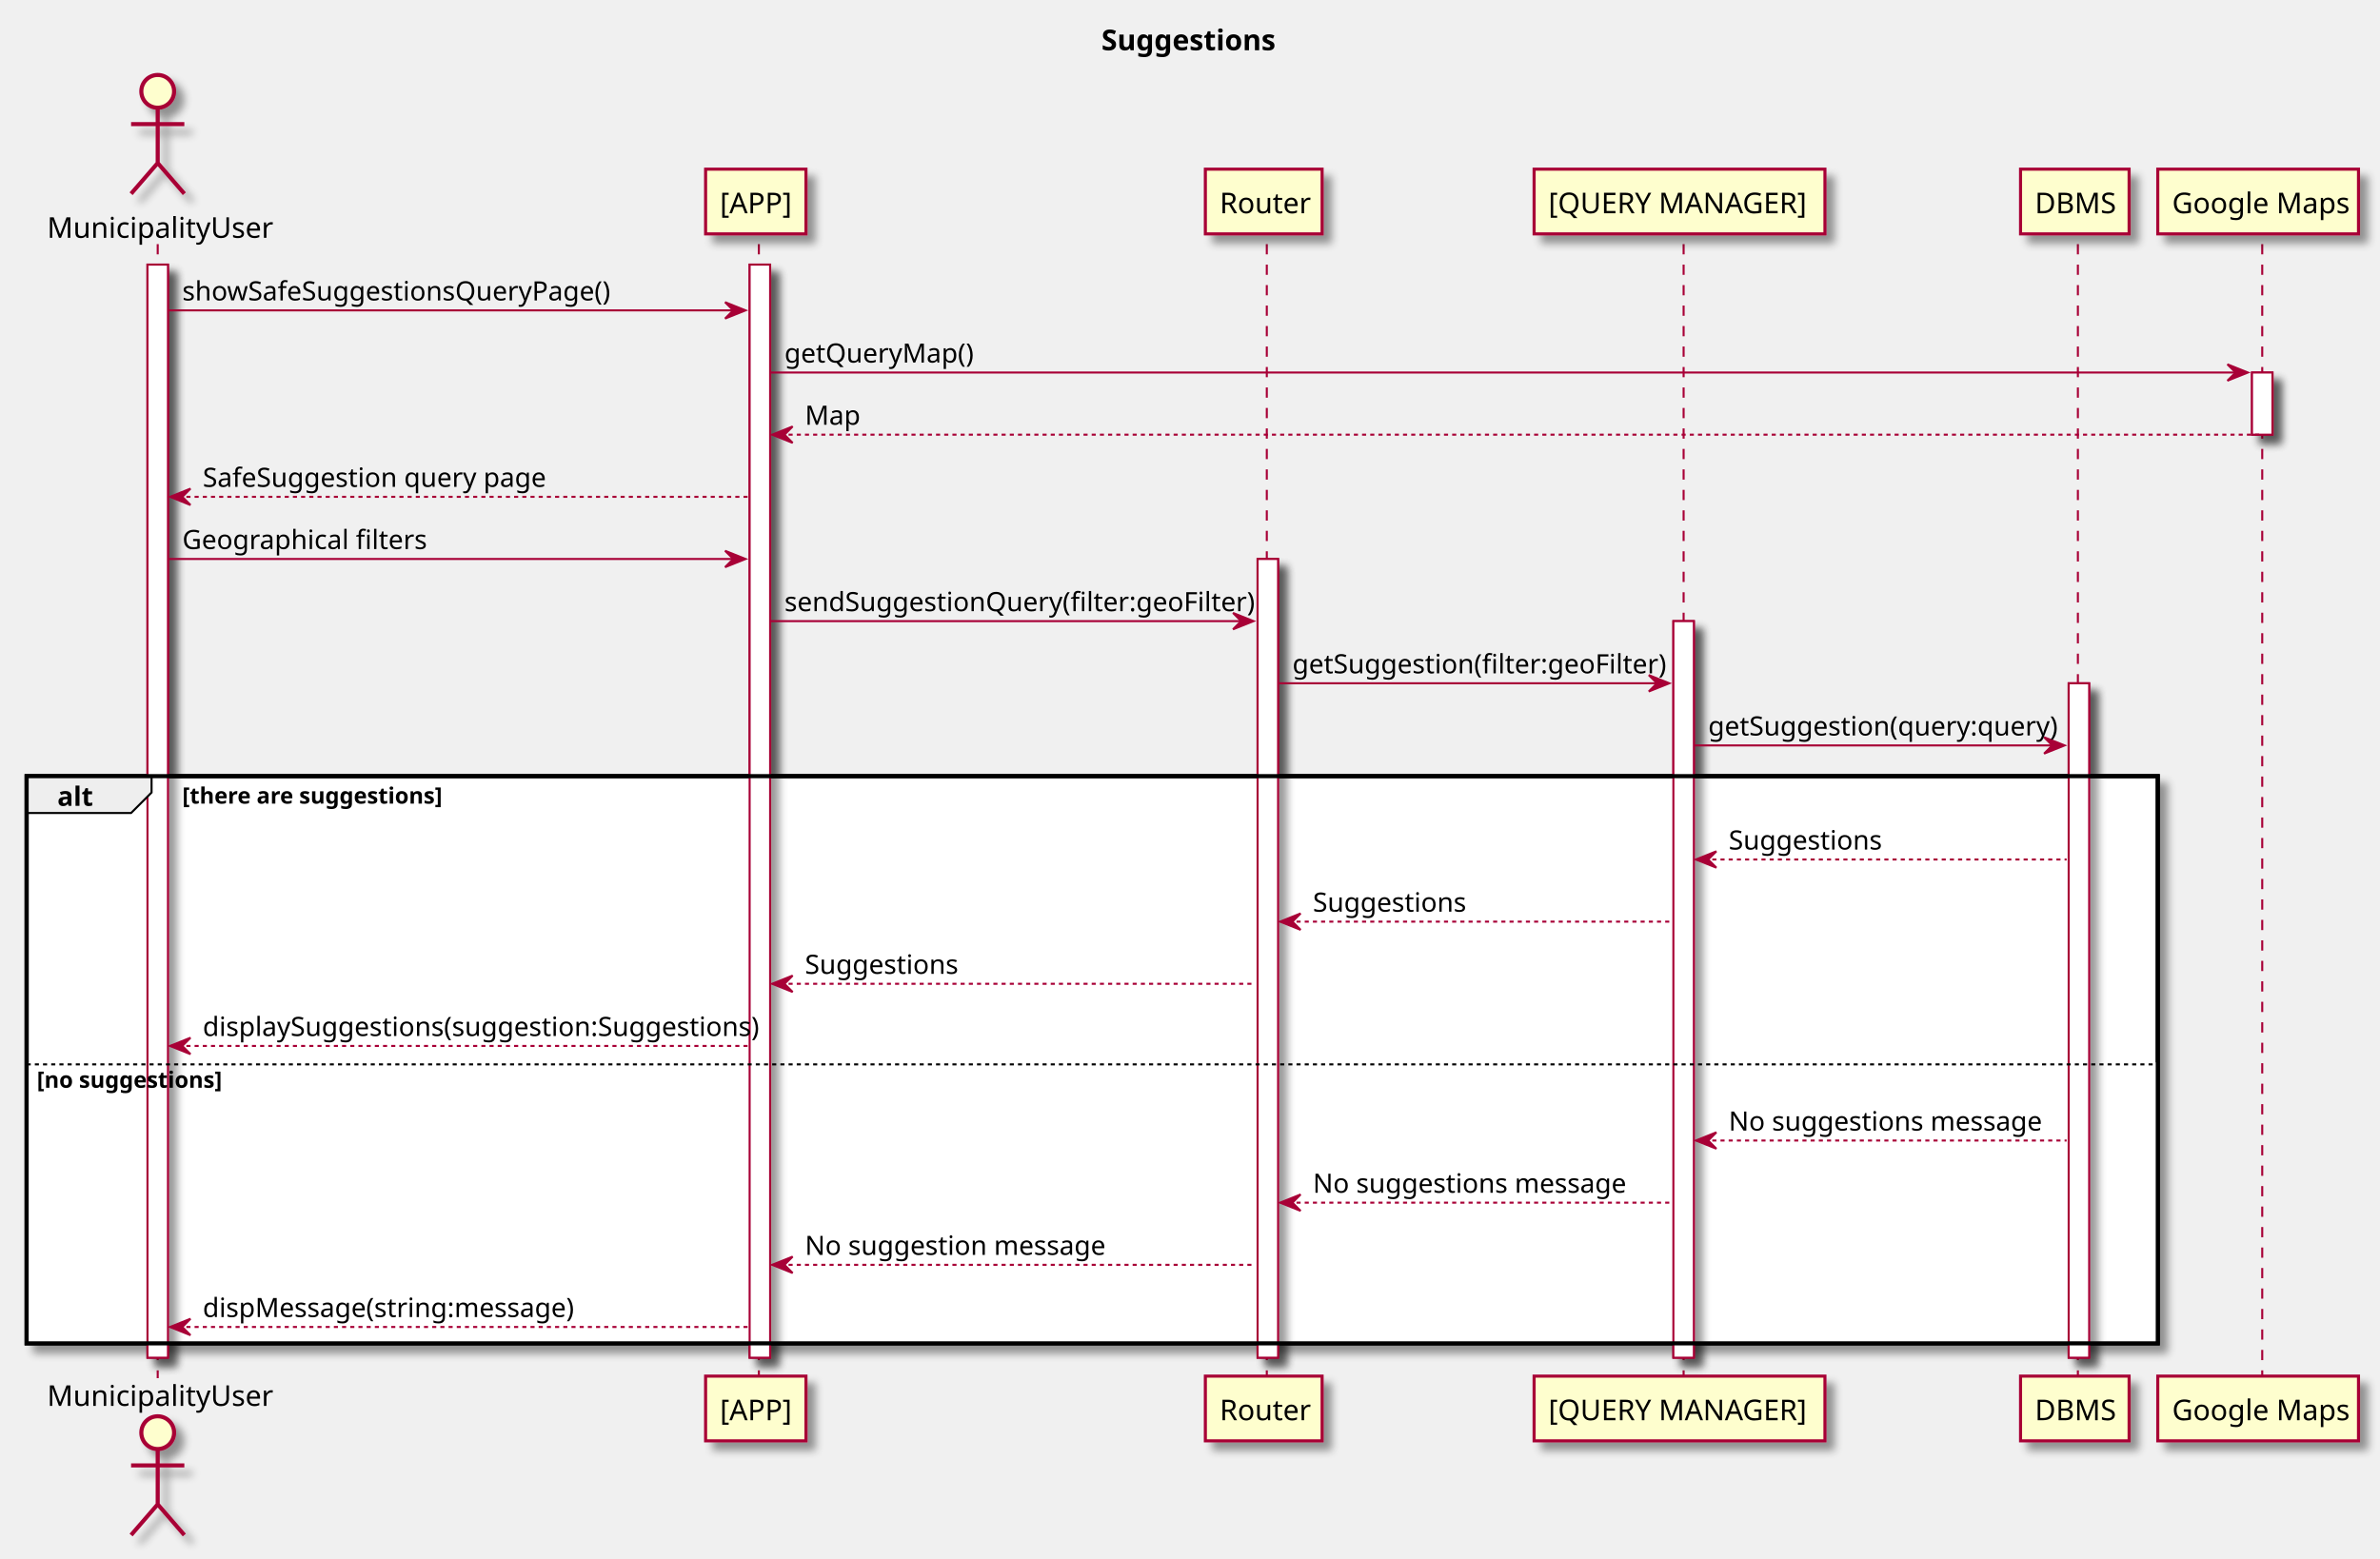
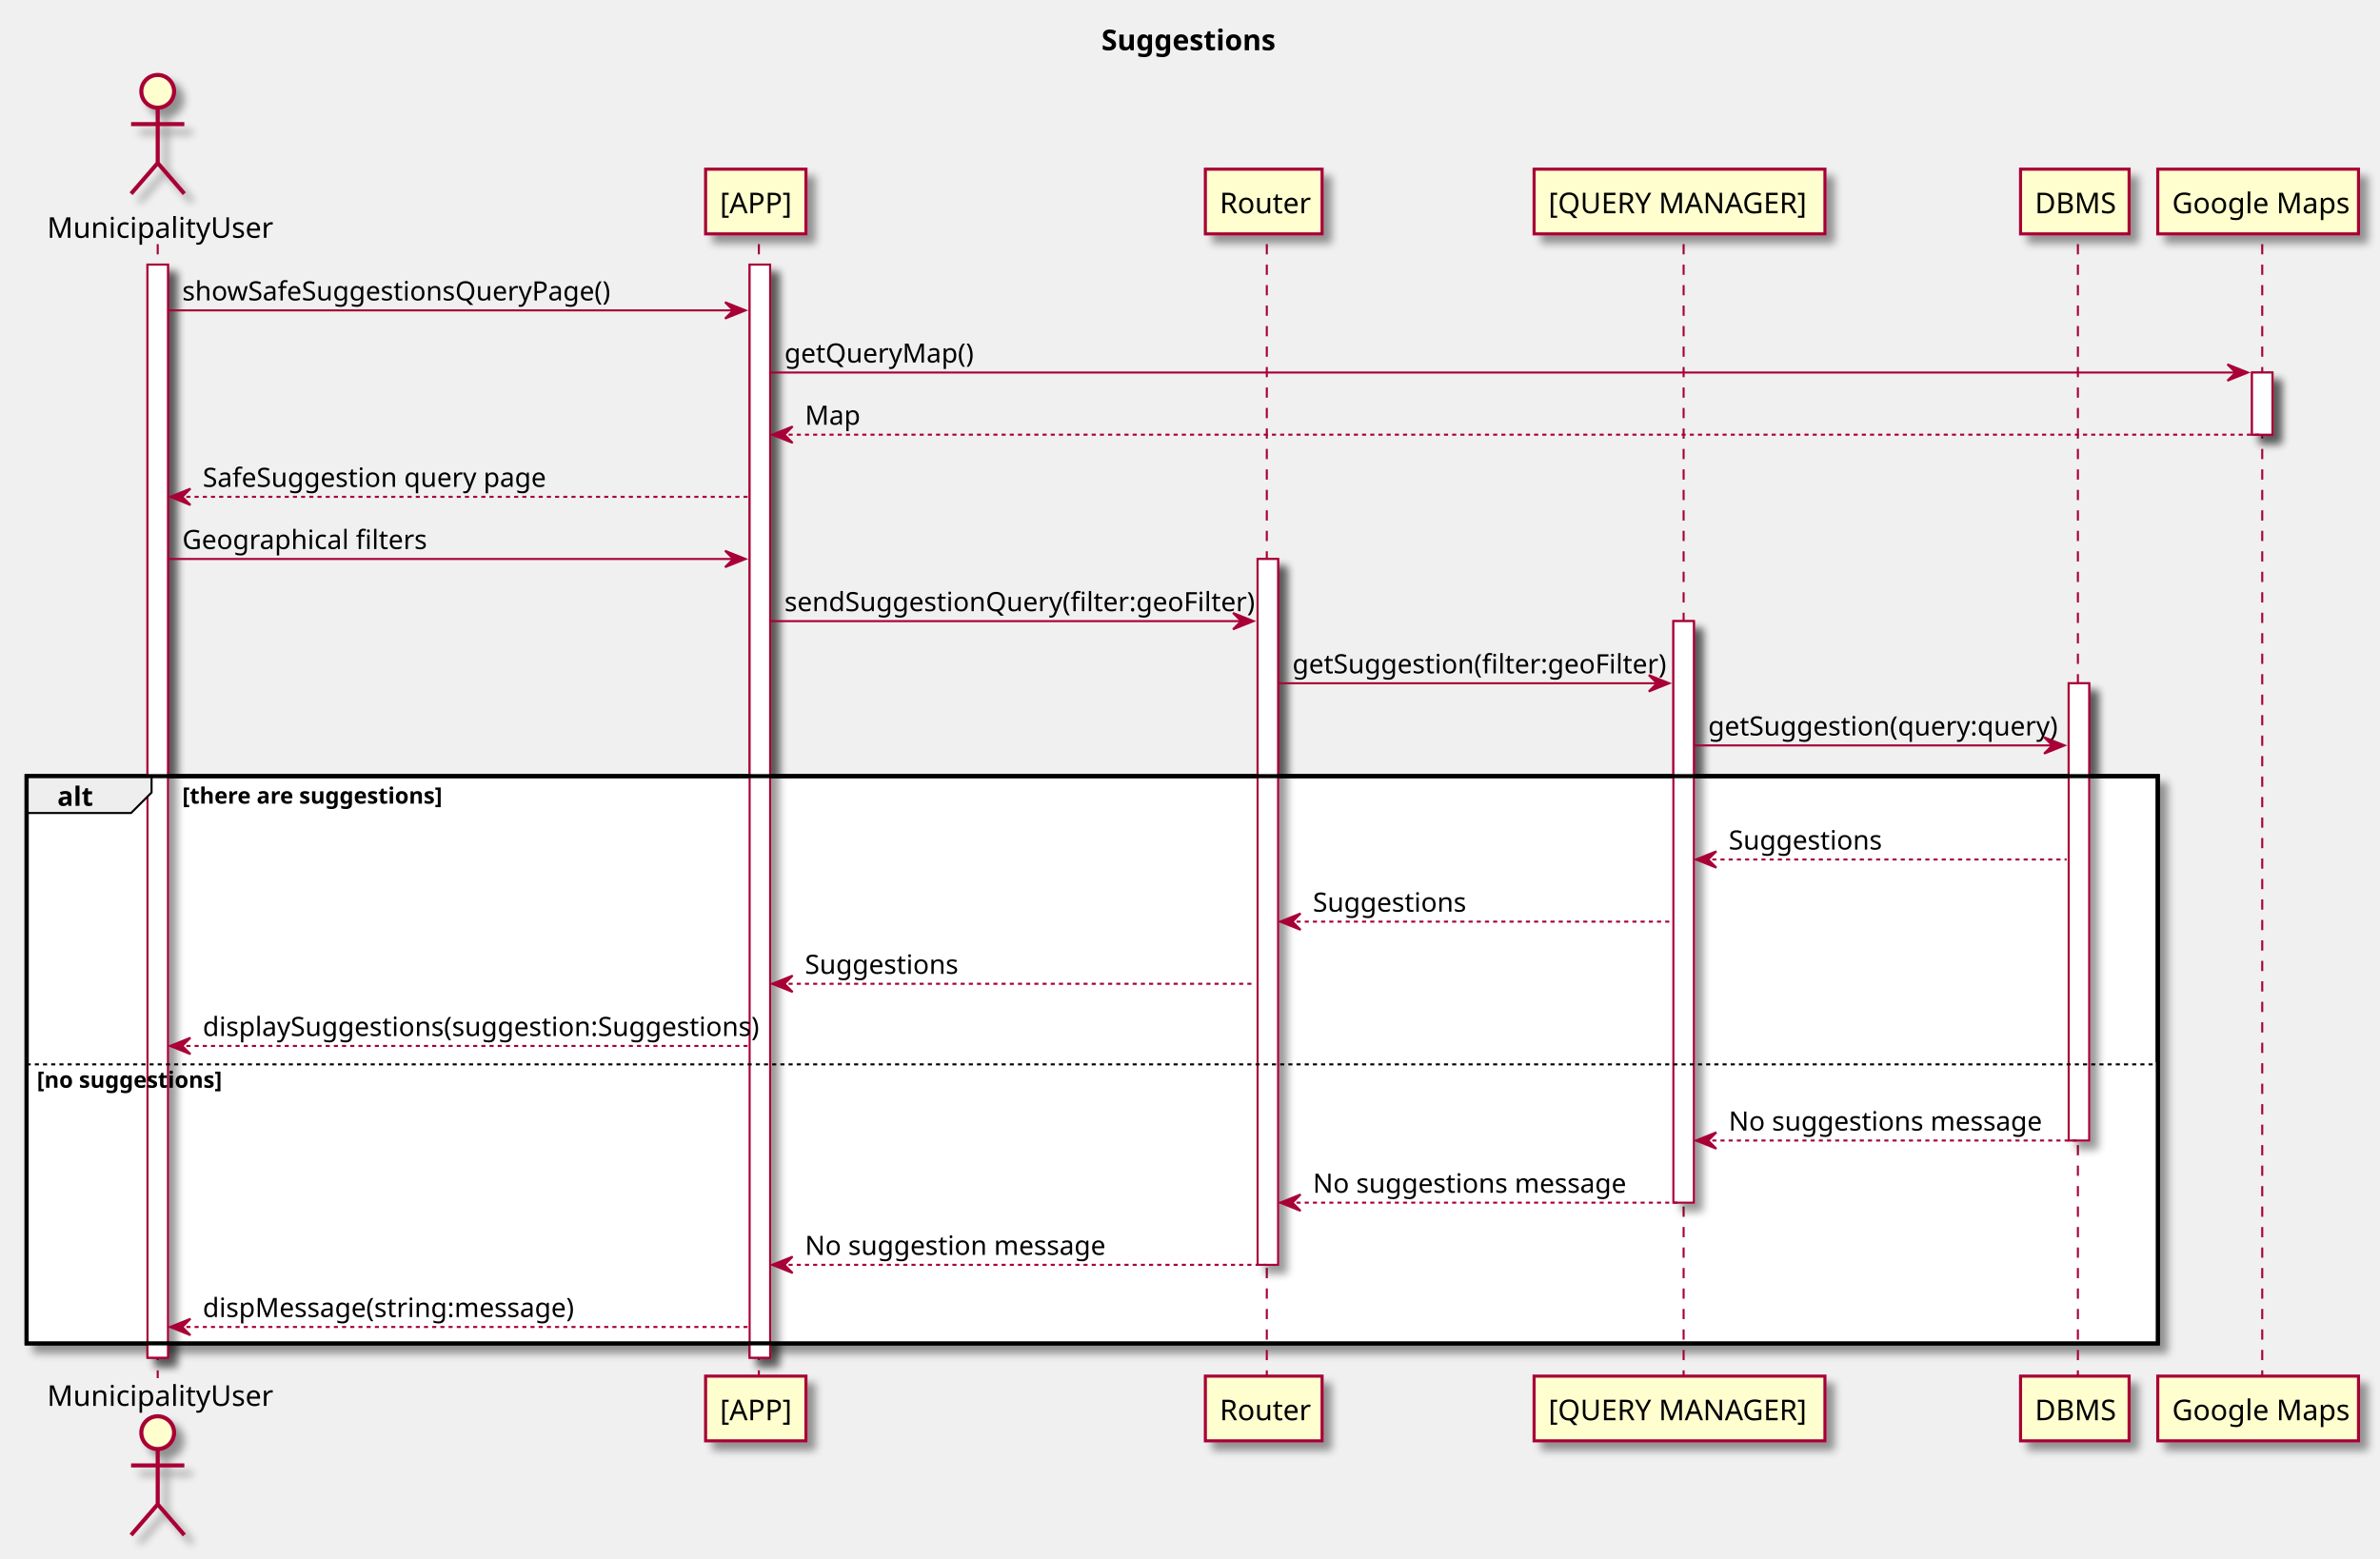
<svg xmlns="http://www.w3.org/2000/svg" contentScriptType="application/ecmascript" contentStyleType="text/css" height="761px" preserveAspectRatio="none" style="width:1162px;height:761px;" version="1.1" viewBox="0 0 1162 761" width="1162px" zoomAndPan="magnify">
  <defs>
-     <filter height="300%" id="fpjsmo7akzdde" width="300%" x="-1" y="-1">
+     <filter height="300%" id="f1om65harhmuj8" width="300%" x="-1" y="-1">
      <feGaussianBlur result="blurOut" stdDeviation="2.0" />
      <feColorMatrix in="blurOut" result="blurOut2" type="matrix" values="0 0 0 0 0 0 0 0 0 0 0 0 0 0 0 0 0 0 .4 0" />
      <feOffset dx="4.0" dy="4.0" in="blurOut2" result="blurOut3" />
      <feBlend in="SourceGraphic" in2="blurOut3" mode="normal" />
    </filter>
  </defs>
  <g>
    <text fill="#000000" font-family="sans-serif" font-size="14" font-weight="bold" lengthAdjust="spacingAndGlyphs" textLength="88" x="537.75" y="24.533">Suggestions</text>
-     <rect fill="#FFFFFF" filter="url(#fpjsmo7akzdde)" height="533.812" style="stroke: #A80036; stroke-width: 1.0;" width="10" x="72" y="129.219" />
-     <rect fill="#FFFFFF" filter="url(#fpjsmo7akzdde)" height="533.812" style="stroke: #A80036; stroke-width: 1.0;" width="10" x="366" y="129.219" />
-     <rect fill="#FFFFFF" filter="url(#fpjsmo7akzdde)" height="390.055" style="stroke: #A80036; stroke-width: 1.0;" width="10" x="614" y="272.977" />
-     <rect fill="#FFFFFF" filter="url(#fpjsmo7akzdde)" height="359.703" style="stroke: #A80036; stroke-width: 1.0;" width="10" x="817" y="303.328" />
-     <rect fill="#FFFFFF" filter="url(#fpjsmo7akzdde)" height="329.352" style="stroke: #A80036; stroke-width: 1.0;" width="10" x="1010" y="333.68" />
-     <rect fill="#FFFFFF" filter="url(#fpjsmo7akzdde)" height="30.352" style="stroke: #A80036; stroke-width: 1.0;" width="10" x="1099.5" y="181.922" />
-     <rect fill="#FFFFFF" filter="url(#fpjsmo7akzdde)" height="277" style="stroke: #000000; stroke-width: 2.0;" width="1040.5" x="13" y="379.031" />
+     <rect fill="#FFFFFF" filter="url(#f1om65harhmuj8)" height="533.812" style="stroke: #A80036; stroke-width: 1.0;" width="10" x="72" y="129.219" />
+     <rect fill="#FFFFFF" filter="url(#f1om65harhmuj8)" height="533.812" style="stroke: #A80036; stroke-width: 1.0;" width="10" x="366" y="129.219" />
+     <rect fill="#FFFFFF" filter="url(#f1om65harhmuj8)" height="344.703" style="stroke: #A80036; stroke-width: 1.0;" width="10" x="614" y="272.977" />
+     <rect fill="#FFFFFF" filter="url(#f1om65harhmuj8)" height="284" style="stroke: #A80036; stroke-width: 1.0;" width="10" x="817" y="303.328" />
+     <rect fill="#FFFFFF" filter="url(#f1om65harhmuj8)" height="223.297" style="stroke: #A80036; stroke-width: 1.0;" width="10" x="1010" y="333.68" />
+     <rect fill="#FFFFFF" filter="url(#f1om65harhmuj8)" height="30.352" style="stroke: #A80036; stroke-width: 1.0;" width="10" x="1099.5" y="181.922" />
+     <rect fill="#FFFFFF" filter="url(#f1om65harhmuj8)" height="277" style="stroke: #000000; stroke-width: 2.0;" width="1040.5" x="13" y="379.031" />
    <rect fill="#FFFFFF" height="137.242" style="stroke: none; stroke-width: 1.0;" width="1040.5" x="13" y="518.789" />
    <line style="stroke: #A80036; stroke-width: 1.0; stroke-dasharray: 5.0,5.0;" x1="77" x2="77" y1="119.219" y2="673.031" />
    <line style="stroke: #A80036; stroke-width: 1.0; stroke-dasharray: 5.0,5.0;" x1="370.5" x2="370.5" y1="119.219" y2="673.031" />
    <line style="stroke: #A80036; stroke-width: 1.0; stroke-dasharray: 5.0,5.0;" x1="618.5" x2="618.5" y1="119.219" y2="673.031" />
    <line style="stroke: #A80036; stroke-width: 1.0; stroke-dasharray: 5.0,5.0;" x1="822" x2="822" y1="119.219" y2="673.031" />
    <line style="stroke: #A80036; stroke-width: 1.0; stroke-dasharray: 5.0,5.0;" x1="1014.5" x2="1014.5" y1="119.219" y2="673.031" />
    <line style="stroke: #A80036; stroke-width: 1.0; stroke-dasharray: 5.0,5.0;" x1="1104.5" x2="1104.5" y1="119.219" y2="673.031" />
    <text fill="#000000" font-family="sans-serif" font-size="14" lengthAdjust="spacingAndGlyphs" textLength="102" x="23" y="116.143">MunicipalityUser</text>
-     <ellipse cx="77" cy="44.609" fill="#FEFECE" filter="url(#fpjsmo7akzdde)" rx="8" ry="8" style="stroke: #A80036; stroke-width: 2.0;" />
-     <path d="M77,52.609 L77,79.609 M64,60.609 L90,60.609 M77,79.609 L64,94.609 M77,79.609 L90,94.609 " fill="none" filter="url(#fpjsmo7akzdde)" style="stroke: #A80036; stroke-width: 2.0;" />
+     <ellipse cx="77" cy="44.609" fill="#FEFECE" filter="url(#f1om65harhmuj8)" rx="8" ry="8" style="stroke: #A80036; stroke-width: 2.0;" />
+     <path d="M77,52.609 L77,79.609 M64,60.609 L90,60.609 M77,79.609 L64,94.609 M77,79.609 L90,94.609 " fill="none" filter="url(#f1om65harhmuj8)" style="stroke: #A80036; stroke-width: 2.0;" />
    <text fill="#000000" font-family="sans-serif" font-size="14" lengthAdjust="spacingAndGlyphs" textLength="102" x="23" y="686.564">MunicipalityUser</text>
-     <ellipse cx="77" cy="699.641" fill="#FEFECE" filter="url(#fpjsmo7akzdde)" rx="8" ry="8" style="stroke: #A80036; stroke-width: 2.0;" />
-     <path d="M77,707.641 L77,734.641 M64,715.641 L90,715.641 M77,734.641 L64,749.641 M77,734.641 L90,749.641 " fill="none" filter="url(#fpjsmo7akzdde)" style="stroke: #A80036; stroke-width: 2.0;" />
-     <rect fill="#FEFECE" filter="url(#fpjsmo7akzdde)" height="31.609" style="stroke: #A80036; stroke-width: 1.5;" width="49" x="344.5" y="82.609" />
+     <ellipse cx="77" cy="699.641" fill="#FEFECE" filter="url(#f1om65harhmuj8)" rx="8" ry="8" style="stroke: #A80036; stroke-width: 2.0;" />
+     <path d="M77,707.641 L77,734.641 M64,715.641 L90,715.641 M77,734.641 L64,749.641 M77,734.641 L90,749.641 " fill="none" filter="url(#f1om65harhmuj8)" style="stroke: #A80036; stroke-width: 2.0;" />
+     <rect fill="#FEFECE" filter="url(#f1om65harhmuj8)" height="31.609" style="stroke: #A80036; stroke-width: 1.5;" width="49" x="344.5" y="82.609" />
    <text fill="#000000" font-family="sans-serif" font-size="14" lengthAdjust="spacingAndGlyphs" textLength="35" x="351.5" y="104.143">[APP]</text>
-     <rect fill="#FEFECE" filter="url(#fpjsmo7akzdde)" height="31.609" style="stroke: #A80036; stroke-width: 1.5;" width="49" x="344.5" y="672.031" />
+     <rect fill="#FEFECE" filter="url(#f1om65harhmuj8)" height="31.609" style="stroke: #A80036; stroke-width: 1.5;" width="49" x="344.5" y="672.031" />
    <text fill="#000000" font-family="sans-serif" font-size="14" lengthAdjust="spacingAndGlyphs" textLength="35" x="351.5" y="693.564">[APP]</text>
-     <rect fill="#FEFECE" filter="url(#fpjsmo7akzdde)" height="31.609" style="stroke: #A80036; stroke-width: 1.5;" width="57" x="588.5" y="82.609" />
+     <rect fill="#FEFECE" filter="url(#f1om65harhmuj8)" height="31.609" style="stroke: #A80036; stroke-width: 1.5;" width="57" x="588.5" y="82.609" />
    <text fill="#000000" font-family="sans-serif" font-size="14" lengthAdjust="spacingAndGlyphs" textLength="43" x="595.5" y="104.143">Router</text>
-     <rect fill="#FEFECE" filter="url(#fpjsmo7akzdde)" height="31.609" style="stroke: #A80036; stroke-width: 1.5;" width="57" x="588.5" y="672.031" />
+     <rect fill="#FEFECE" filter="url(#f1om65harhmuj8)" height="31.609" style="stroke: #A80036; stroke-width: 1.5;" width="57" x="588.5" y="672.031" />
    <text fill="#000000" font-family="sans-serif" font-size="14" lengthAdjust="spacingAndGlyphs" textLength="43" x="595.5" y="693.564">Router</text>
-     <rect fill="#FEFECE" filter="url(#fpjsmo7akzdde)" height="31.609" style="stroke: #A80036; stroke-width: 1.5;" width="142" x="749" y="82.609" />
+     <rect fill="#FEFECE" filter="url(#f1om65harhmuj8)" height="31.609" style="stroke: #A80036; stroke-width: 1.5;" width="142" x="749" y="82.609" />
    <text fill="#000000" font-family="sans-serif" font-size="14" lengthAdjust="spacingAndGlyphs" textLength="128" x="756" y="104.143">[QUERY MANAGER]</text>
-     <rect fill="#FEFECE" filter="url(#fpjsmo7akzdde)" height="31.609" style="stroke: #A80036; stroke-width: 1.5;" width="142" x="749" y="672.031" />
+     <rect fill="#FEFECE" filter="url(#f1om65harhmuj8)" height="31.609" style="stroke: #A80036; stroke-width: 1.5;" width="142" x="749" y="672.031" />
    <text fill="#000000" font-family="sans-serif" font-size="14" lengthAdjust="spacingAndGlyphs" textLength="128" x="756" y="693.564">[QUERY MANAGER]</text>
-     <rect fill="#FEFECE" filter="url(#fpjsmo7akzdde)" height="31.609" style="stroke: #A80036; stroke-width: 1.5;" width="53" x="986.5" y="82.609" />
+     <rect fill="#FEFECE" filter="url(#f1om65harhmuj8)" height="31.609" style="stroke: #A80036; stroke-width: 1.5;" width="53" x="986.5" y="82.609" />
    <text fill="#000000" font-family="sans-serif" font-size="14" lengthAdjust="spacingAndGlyphs" textLength="39" x="993.5" y="104.143">DBMS</text>
-     <rect fill="#FEFECE" filter="url(#fpjsmo7akzdde)" height="31.609" style="stroke: #A80036; stroke-width: 1.5;" width="53" x="986.5" y="672.031" />
+     <rect fill="#FEFECE" filter="url(#f1om65harhmuj8)" height="31.609" style="stroke: #A80036; stroke-width: 1.5;" width="53" x="986.5" y="672.031" />
    <text fill="#000000" font-family="sans-serif" font-size="14" lengthAdjust="spacingAndGlyphs" textLength="39" x="993.5" y="693.564">DBMS</text>
-     <rect fill="#FEFECE" filter="url(#fpjsmo7akzdde)" height="31.609" style="stroke: #A80036; stroke-width: 1.5;" width="98" x="1053.5" y="82.609" />
+     <rect fill="#FEFECE" filter="url(#f1om65harhmuj8)" height="31.609" style="stroke: #A80036; stroke-width: 1.5;" width="98" x="1053.5" y="82.609" />
    <text fill="#000000" font-family="sans-serif" font-size="14" lengthAdjust="spacingAndGlyphs" textLength="84" x="1060.5" y="104.143">Google Maps</text>
-     <rect fill="#FEFECE" filter="url(#fpjsmo7akzdde)" height="31.609" style="stroke: #A80036; stroke-width: 1.5;" width="98" x="1053.5" y="672.031" />
+     <rect fill="#FEFECE" filter="url(#f1om65harhmuj8)" height="31.609" style="stroke: #A80036; stroke-width: 1.5;" width="98" x="1053.5" y="672.031" />
    <text fill="#000000" font-family="sans-serif" font-size="14" lengthAdjust="spacingAndGlyphs" textLength="84" x="1060.5" y="693.564">Google Maps</text>
-     <rect fill="#FFFFFF" filter="url(#fpjsmo7akzdde)" height="533.812" style="stroke: #A80036; stroke-width: 1.0;" width="10" x="72" y="129.219" />
-     <rect fill="#FFFFFF" filter="url(#fpjsmo7akzdde)" height="533.812" style="stroke: #A80036; stroke-width: 1.0;" width="10" x="366" y="129.219" />
-     <rect fill="#FFFFFF" filter="url(#fpjsmo7akzdde)" height="390.055" style="stroke: #A80036; stroke-width: 1.0;" width="10" x="614" y="272.977" />
-     <rect fill="#FFFFFF" filter="url(#fpjsmo7akzdde)" height="359.703" style="stroke: #A80036; stroke-width: 1.0;" width="10" x="817" y="303.328" />
-     <rect fill="#FFFFFF" filter="url(#fpjsmo7akzdde)" height="329.352" style="stroke: #A80036; stroke-width: 1.0;" width="10" x="1010" y="333.68" />
-     <rect fill="#FFFFFF" filter="url(#fpjsmo7akzdde)" height="30.352" style="stroke: #A80036; stroke-width: 1.0;" width="10" x="1099.5" y="181.922" />
+     <rect fill="#FFFFFF" filter="url(#f1om65harhmuj8)" height="533.812" style="stroke: #A80036; stroke-width: 1.0;" width="10" x="72" y="129.219" />
+     <rect fill="#FFFFFF" filter="url(#f1om65harhmuj8)" height="533.812" style="stroke: #A80036; stroke-width: 1.0;" width="10" x="366" y="129.219" />
+     <rect fill="#FFFFFF" filter="url(#f1om65harhmuj8)" height="344.703" style="stroke: #A80036; stroke-width: 1.0;" width="10" x="614" y="272.977" />
+     <rect fill="#FFFFFF" filter="url(#f1om65harhmuj8)" height="284" style="stroke: #A80036; stroke-width: 1.0;" width="10" x="817" y="303.328" />
+     <rect fill="#FFFFFF" filter="url(#f1om65harhmuj8)" height="223.297" style="stroke: #A80036; stroke-width: 1.0;" width="10" x="1010" y="333.68" />
+     <rect fill="#FFFFFF" filter="url(#f1om65harhmuj8)" height="30.352" style="stroke: #A80036; stroke-width: 1.0;" width="10" x="1099.5" y="181.922" />
    <polygon fill="#A80036" points="354,147.57,364,151.57,354,155.57,358,151.57" style="stroke: #A80036; stroke-width: 1.0;" />
    <line style="stroke: #A80036; stroke-width: 1.0;" x1="82" x2="360" y1="151.57" y2="151.57" />
    <text fill="#000000" font-family="sans-serif" font-size="13" lengthAdjust="spacingAndGlyphs" textLength="201" x="89" y="146.714">showSafeSuggestionsQueryPage()</text>
    <polygon fill="#A80036" points="1087.5,177.922,1097.5,181.922,1087.5,185.922,1091.5,181.922" style="stroke: #A80036; stroke-width: 1.0;" />
    <line style="stroke: #A80036; stroke-width: 1.0;" x1="376" x2="1093.5" y1="181.922" y2="181.922" />
    <text fill="#000000" font-family="sans-serif" font-size="13" lengthAdjust="spacingAndGlyphs" textLength="86" x="383" y="177.065">getQueryMap()</text>
    <polygon fill="#A80036" points="387,208.273,377,212.273,387,216.273,383,212.273" style="stroke: #A80036; stroke-width: 1.0;" />
    <line style="stroke: #A80036; stroke-width: 1.0; stroke-dasharray: 2.0,2.0;" x1="381" x2="1103.5" y1="212.273" y2="212.273" />
    <text fill="#000000" font-family="sans-serif" font-size="13" lengthAdjust="spacingAndGlyphs" textLength="25" x="393" y="207.417">Map</text>
    <polygon fill="#A80036" points="93,238.625,83,242.625,93,246.625,89,242.625" style="stroke: #A80036; stroke-width: 1.0;" />
    <line style="stroke: #A80036; stroke-width: 1.0; stroke-dasharray: 2.0,2.0;" x1="87" x2="365" y1="242.625" y2="242.625" />
    <text fill="#000000" font-family="sans-serif" font-size="13" lengthAdjust="spacingAndGlyphs" textLength="159" x="99" y="237.769">SafeSuggestion query page</text>
    <polygon fill="#A80036" points="354,268.977,364,272.977,354,276.977,358,272.977" style="stroke: #A80036; stroke-width: 1.0;" />
    <line style="stroke: #A80036; stroke-width: 1.0;" x1="82" x2="360" y1="272.977" y2="272.977" />
    <text fill="#000000" font-family="sans-serif" font-size="13" lengthAdjust="spacingAndGlyphs" textLength="111" x="89" y="268.12">Geographical filters</text>
    <polygon fill="#A80036" points="602,299.328,612,303.328,602,307.328,606,303.328" style="stroke: #A80036; stroke-width: 1.0;" />
    <line style="stroke: #A80036; stroke-width: 1.0;" x1="376" x2="608" y1="303.328" y2="303.328" />
    <text fill="#000000" font-family="sans-serif" font-size="13" lengthAdjust="spacingAndGlyphs" textLength="214" x="383" y="298.472">sendSuggestionQuery(filter:geoFilter)</text>
    <polygon fill="#A80036" points="805,329.68,815,333.68,805,337.68,809,333.68" style="stroke: #A80036; stroke-width: 1.0;" />
    <line style="stroke: #A80036; stroke-width: 1.0;" x1="624" x2="811" y1="333.68" y2="333.68" />
    <text fill="#000000" font-family="sans-serif" font-size="13" lengthAdjust="spacingAndGlyphs" textLength="169" x="631" y="328.823">getSuggestion(filter:geoFilter)</text>
    <polygon fill="#A80036" points="998,360.031,1008,364.031,998,368.031,1002,364.031" style="stroke: #A80036; stroke-width: 1.0;" />
    <line style="stroke: #A80036; stroke-width: 1.0;" x1="827" x2="1004" y1="364.031" y2="364.031" />
    <text fill="#000000" font-family="sans-serif" font-size="13" lengthAdjust="spacingAndGlyphs" textLength="159" x="834" y="359.175">getSuggestion(query:query)</text>
    <path d="M13,379.031 L74,379.031 L74,387.031 L64,397.031 L13,397.031 L13,379.031 " fill="#EEEEEE" style="stroke: #000000; stroke-width: 1.0;" />
    <rect fill="none" height="277" style="stroke: #000000; stroke-width: 2.0;" width="1040.5" x="13" y="379.031" />
    <text fill="#000000" font-family="sans-serif" font-size="13" font-weight="bold" lengthAdjust="spacingAndGlyphs" textLength="16" x="28" y="393.526">alt</text>
    <text fill="#000000" font-family="sans-serif" font-size="11" font-weight="bold" lengthAdjust="spacingAndGlyphs" textLength="132" x="89" y="392.45">[there are suggestions]</text>
    <polygon fill="#A80036" points="838,415.734,828,419.734,838,423.734,834,419.734" style="stroke: #A80036; stroke-width: 1.0;" />
    <line style="stroke: #A80036; stroke-width: 1.0; stroke-dasharray: 2.0,2.0;" x1="832" x2="1009" y1="419.734" y2="419.734" />
    <text fill="#000000" font-family="sans-serif" font-size="13" lengthAdjust="spacingAndGlyphs" textLength="72" x="844" y="414.878">Suggestions</text>
    <polygon fill="#A80036" points="635,446.086,625,450.086,635,454.086,631,450.086" style="stroke: #A80036; stroke-width: 1.0;" />
    <line style="stroke: #A80036; stroke-width: 1.0; stroke-dasharray: 2.0,2.0;" x1="629" x2="816" y1="450.086" y2="450.086" />
    <text fill="#000000" font-family="sans-serif" font-size="13" lengthAdjust="spacingAndGlyphs" textLength="72" x="641" y="445.229">Suggestions</text>
    <polygon fill="#A80036" points="387,476.438,377,480.438,387,484.438,383,480.438" style="stroke: #A80036; stroke-width: 1.0;" />
    <line style="stroke: #A80036; stroke-width: 1.0; stroke-dasharray: 2.0,2.0;" x1="381" x2="613" y1="480.438" y2="480.438" />
    <text fill="#000000" font-family="sans-serif" font-size="13" lengthAdjust="spacingAndGlyphs" textLength="72" x="393" y="475.581">Suggestions</text>
    <polygon fill="#A80036" points="93,506.789,83,510.789,93,514.789,89,510.789" style="stroke: #A80036; stroke-width: 1.0;" />
    <line style="stroke: #A80036; stroke-width: 1.0; stroke-dasharray: 2.0,2.0;" x1="87" x2="365" y1="510.789" y2="510.789" />
    <text fill="#000000" font-family="sans-serif" font-size="13" lengthAdjust="spacingAndGlyphs" textLength="260" x="99" y="505.933">displaySuggestions(suggestion:Suggestions)</text>
    <line style="stroke: #000000; stroke-width: 1.0; stroke-dasharray: 2.0,2.0;" x1="13" x2="1053.5" y1="519.789" y2="519.789" />
    <text fill="#000000" font-family="sans-serif" font-size="11" font-weight="bold" lengthAdjust="spacingAndGlyphs" textLength="95" x="18" y="531.208">[no suggestions]</text>
    <polygon fill="#A80036" points="838,552.977,828,556.977,838,560.977,834,556.977" style="stroke: #A80036; stroke-width: 1.0;" />
-     <line style="stroke: #A80036; stroke-width: 1.0; stroke-dasharray: 2.0,2.0;" x1="832" x2="1009" y1="556.977" y2="556.977" />
+     <line style="stroke: #A80036; stroke-width: 1.0; stroke-dasharray: 2.0,2.0;" x1="832" x2="1014" y1="556.977" y2="556.977" />
    <text fill="#000000" font-family="sans-serif" font-size="13" lengthAdjust="spacingAndGlyphs" textLength="147" x="844" y="552.12">No suggestions message</text>
    <polygon fill="#A80036" points="635,583.328,625,587.328,635,591.328,631,587.328" style="stroke: #A80036; stroke-width: 1.0;" />
-     <line style="stroke: #A80036; stroke-width: 1.0; stroke-dasharray: 2.0,2.0;" x1="629" x2="816" y1="587.328" y2="587.328" />
+     <line style="stroke: #A80036; stroke-width: 1.0; stroke-dasharray: 2.0,2.0;" x1="629" x2="821" y1="587.328" y2="587.328" />
    <text fill="#000000" font-family="sans-serif" font-size="13" lengthAdjust="spacingAndGlyphs" textLength="147" x="641" y="582.472">No suggestions message</text>
    <polygon fill="#A80036" points="387,613.68,377,617.68,387,621.68,383,617.68" style="stroke: #A80036; stroke-width: 1.0;" />
-     <line style="stroke: #A80036; stroke-width: 1.0; stroke-dasharray: 2.0,2.0;" x1="381" x2="613" y1="617.68" y2="617.68" />
+     <line style="stroke: #A80036; stroke-width: 1.0; stroke-dasharray: 2.0,2.0;" x1="381" x2="618" y1="617.68" y2="617.68" />
    <text fill="#000000" font-family="sans-serif" font-size="13" lengthAdjust="spacingAndGlyphs" textLength="140" x="393" y="612.823">No suggestion message</text>
    <polygon fill="#A80036" points="93,644.031,83,648.031,93,652.031,89,648.031" style="stroke: #A80036; stroke-width: 1.0;" />
    <line style="stroke: #A80036; stroke-width: 1.0; stroke-dasharray: 2.0,2.0;" x1="87" x2="365" y1="648.031" y2="648.031" />
    <text fill="#000000" font-family="sans-serif" font-size="13" lengthAdjust="spacingAndGlyphs" textLength="174" x="99" y="643.175">dispMessage(string:message)</text>
  </g>
</svg>
